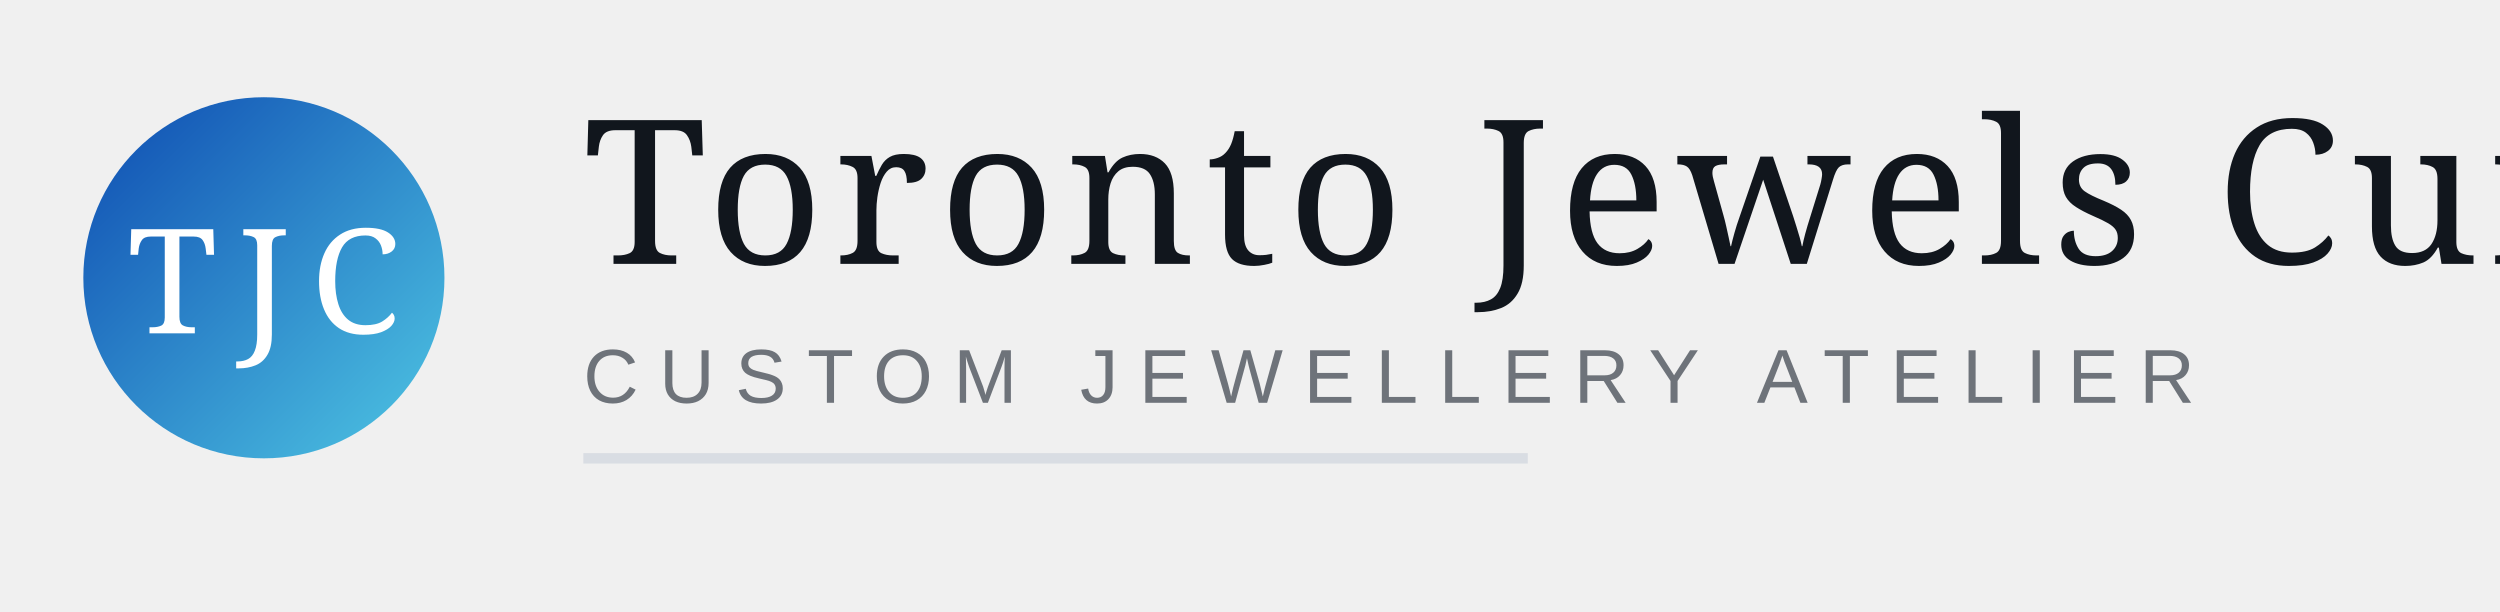
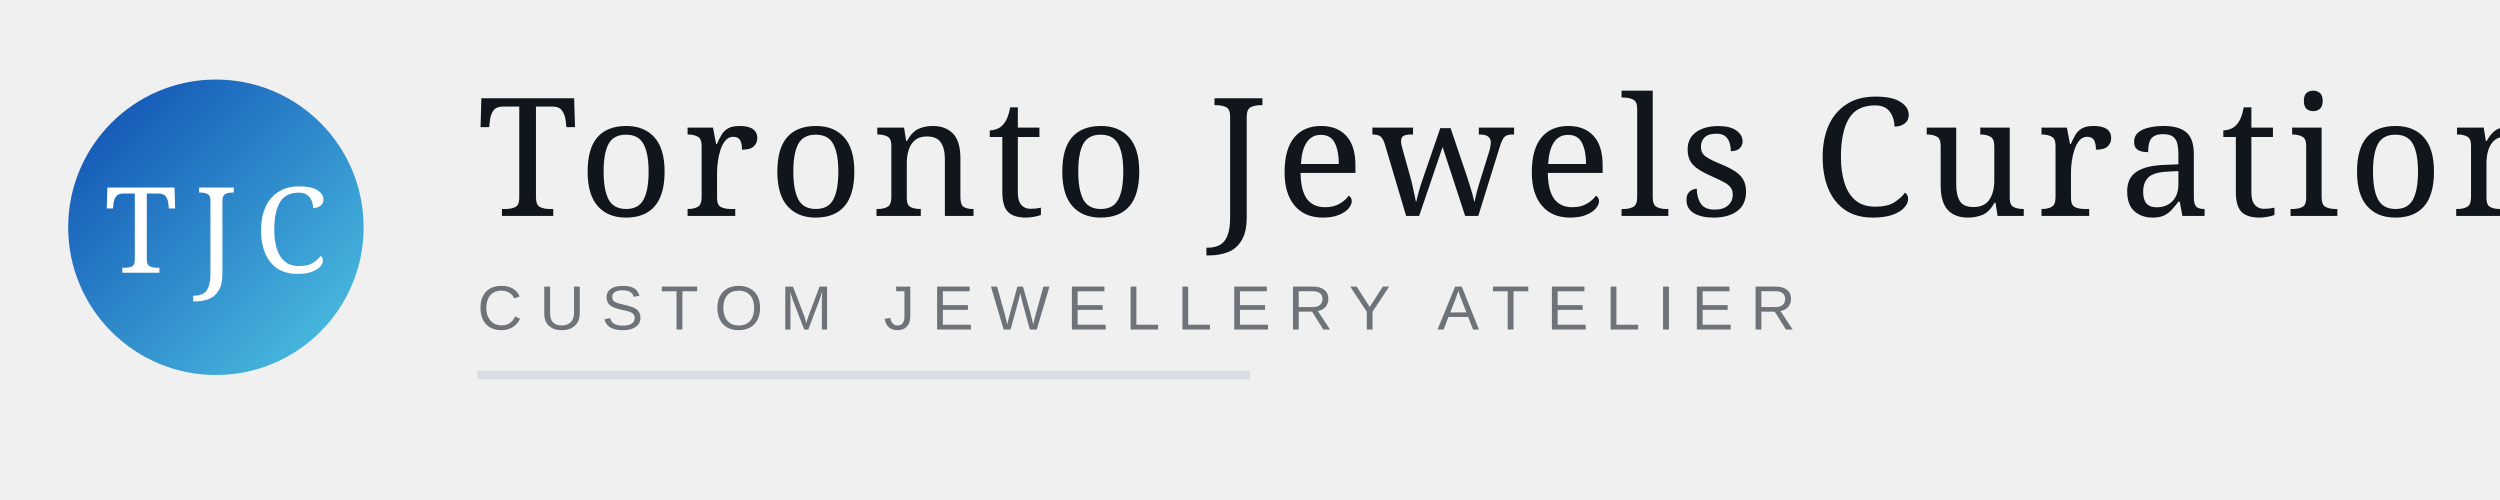
- <svg xmlns="http://www.w3.org/2000/svg" width="360" height="88" viewBox="0 0 360 88" fill="none">
+ <svg xmlns="http://www.w3.org/2000/svg" width="440" height="88" viewBox="0 0 440 88" fill="none">
  <defs>
    <linearGradient id="wordmarkAccent" x1="20" y1="20" x2="64" y2="64" gradientUnits="userSpaceOnUse">
      <stop stop-color="#165BB8" />
      <stop offset="1" stop-color="#4EC5E3" />
    </linearGradient>
  </defs>
  <rect x="12" y="14" width="52" height="52" rx="26" fill="url(#wordmarkAccent)" />
  <text x="38" y="48" text-anchor="middle" fill="white" font-size="21" font-family="Cormorant Garamond, Georgia, serif" letter-spacing="3">TJC</text>
  <text x="84" y="38" fill="#11161D" font-size="29" font-family="Cormorant Garamond, Georgia, serif" letter-spacing="1.5">Toronto Jewels Curation</text>
  <text x="84" y="58" fill="#6E737A" font-size="11" font-family="Manrope, Arial, sans-serif" letter-spacing="3">CUSTOM JEWELLERY ATELIER</text>
  <path d="M84 66H220" stroke="#D9DDE3" stroke-width="1.5" />
</svg>
